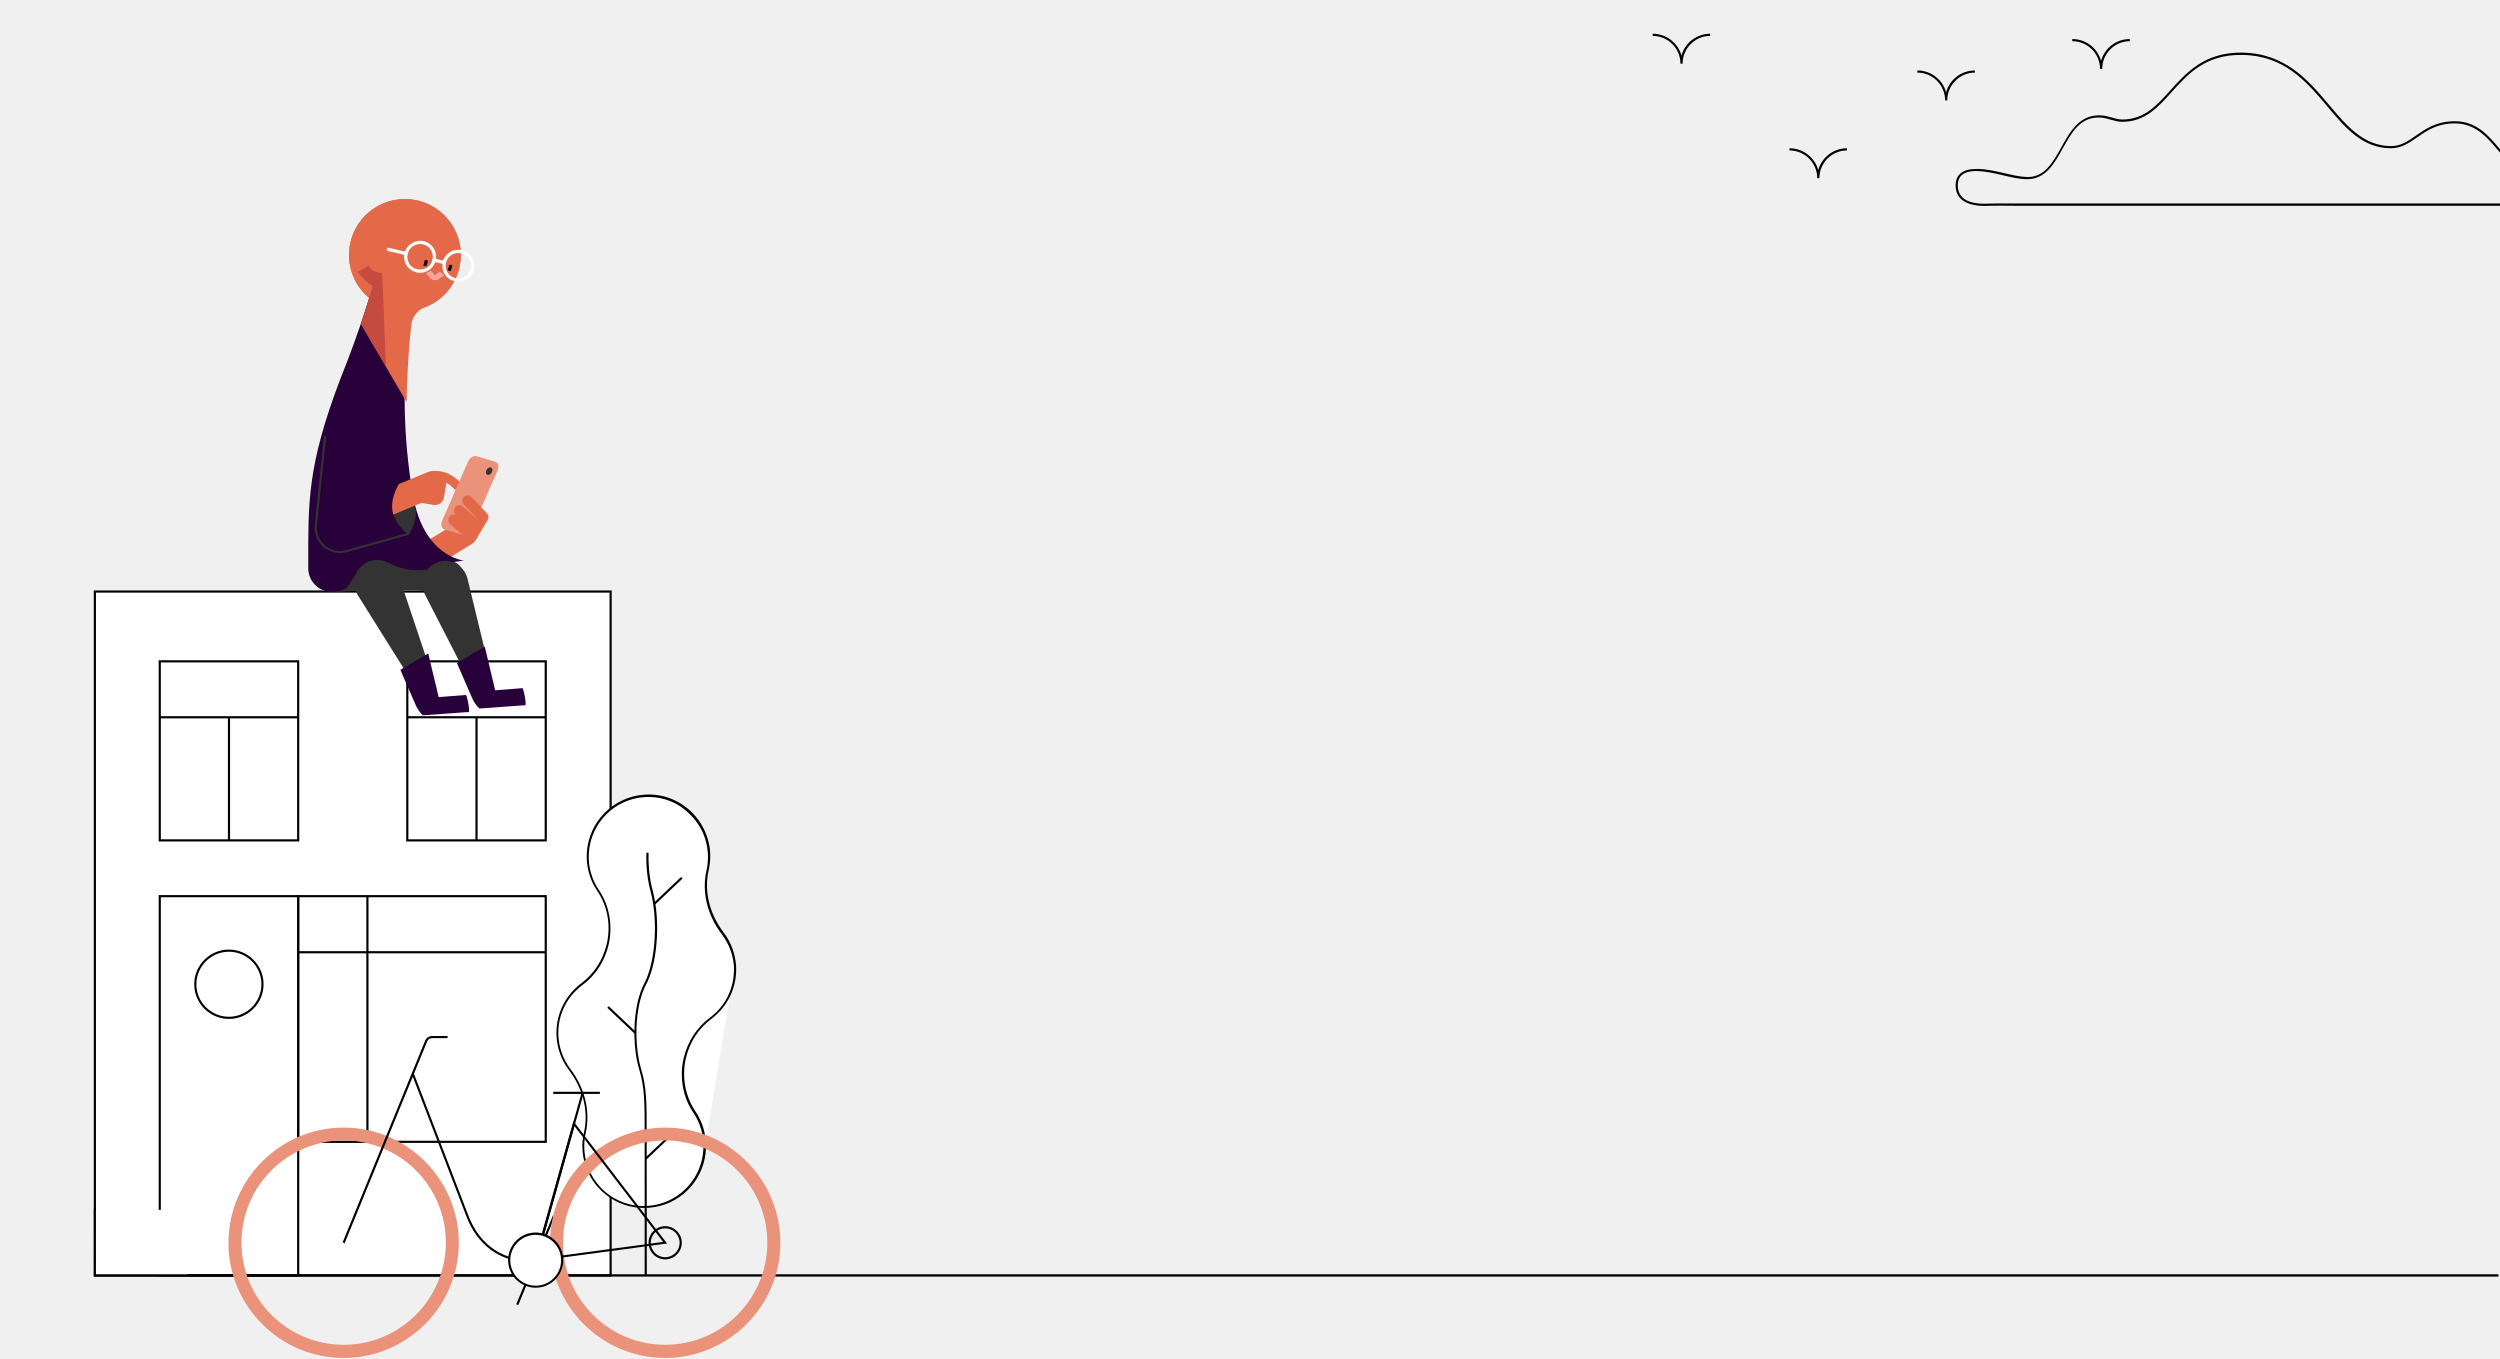
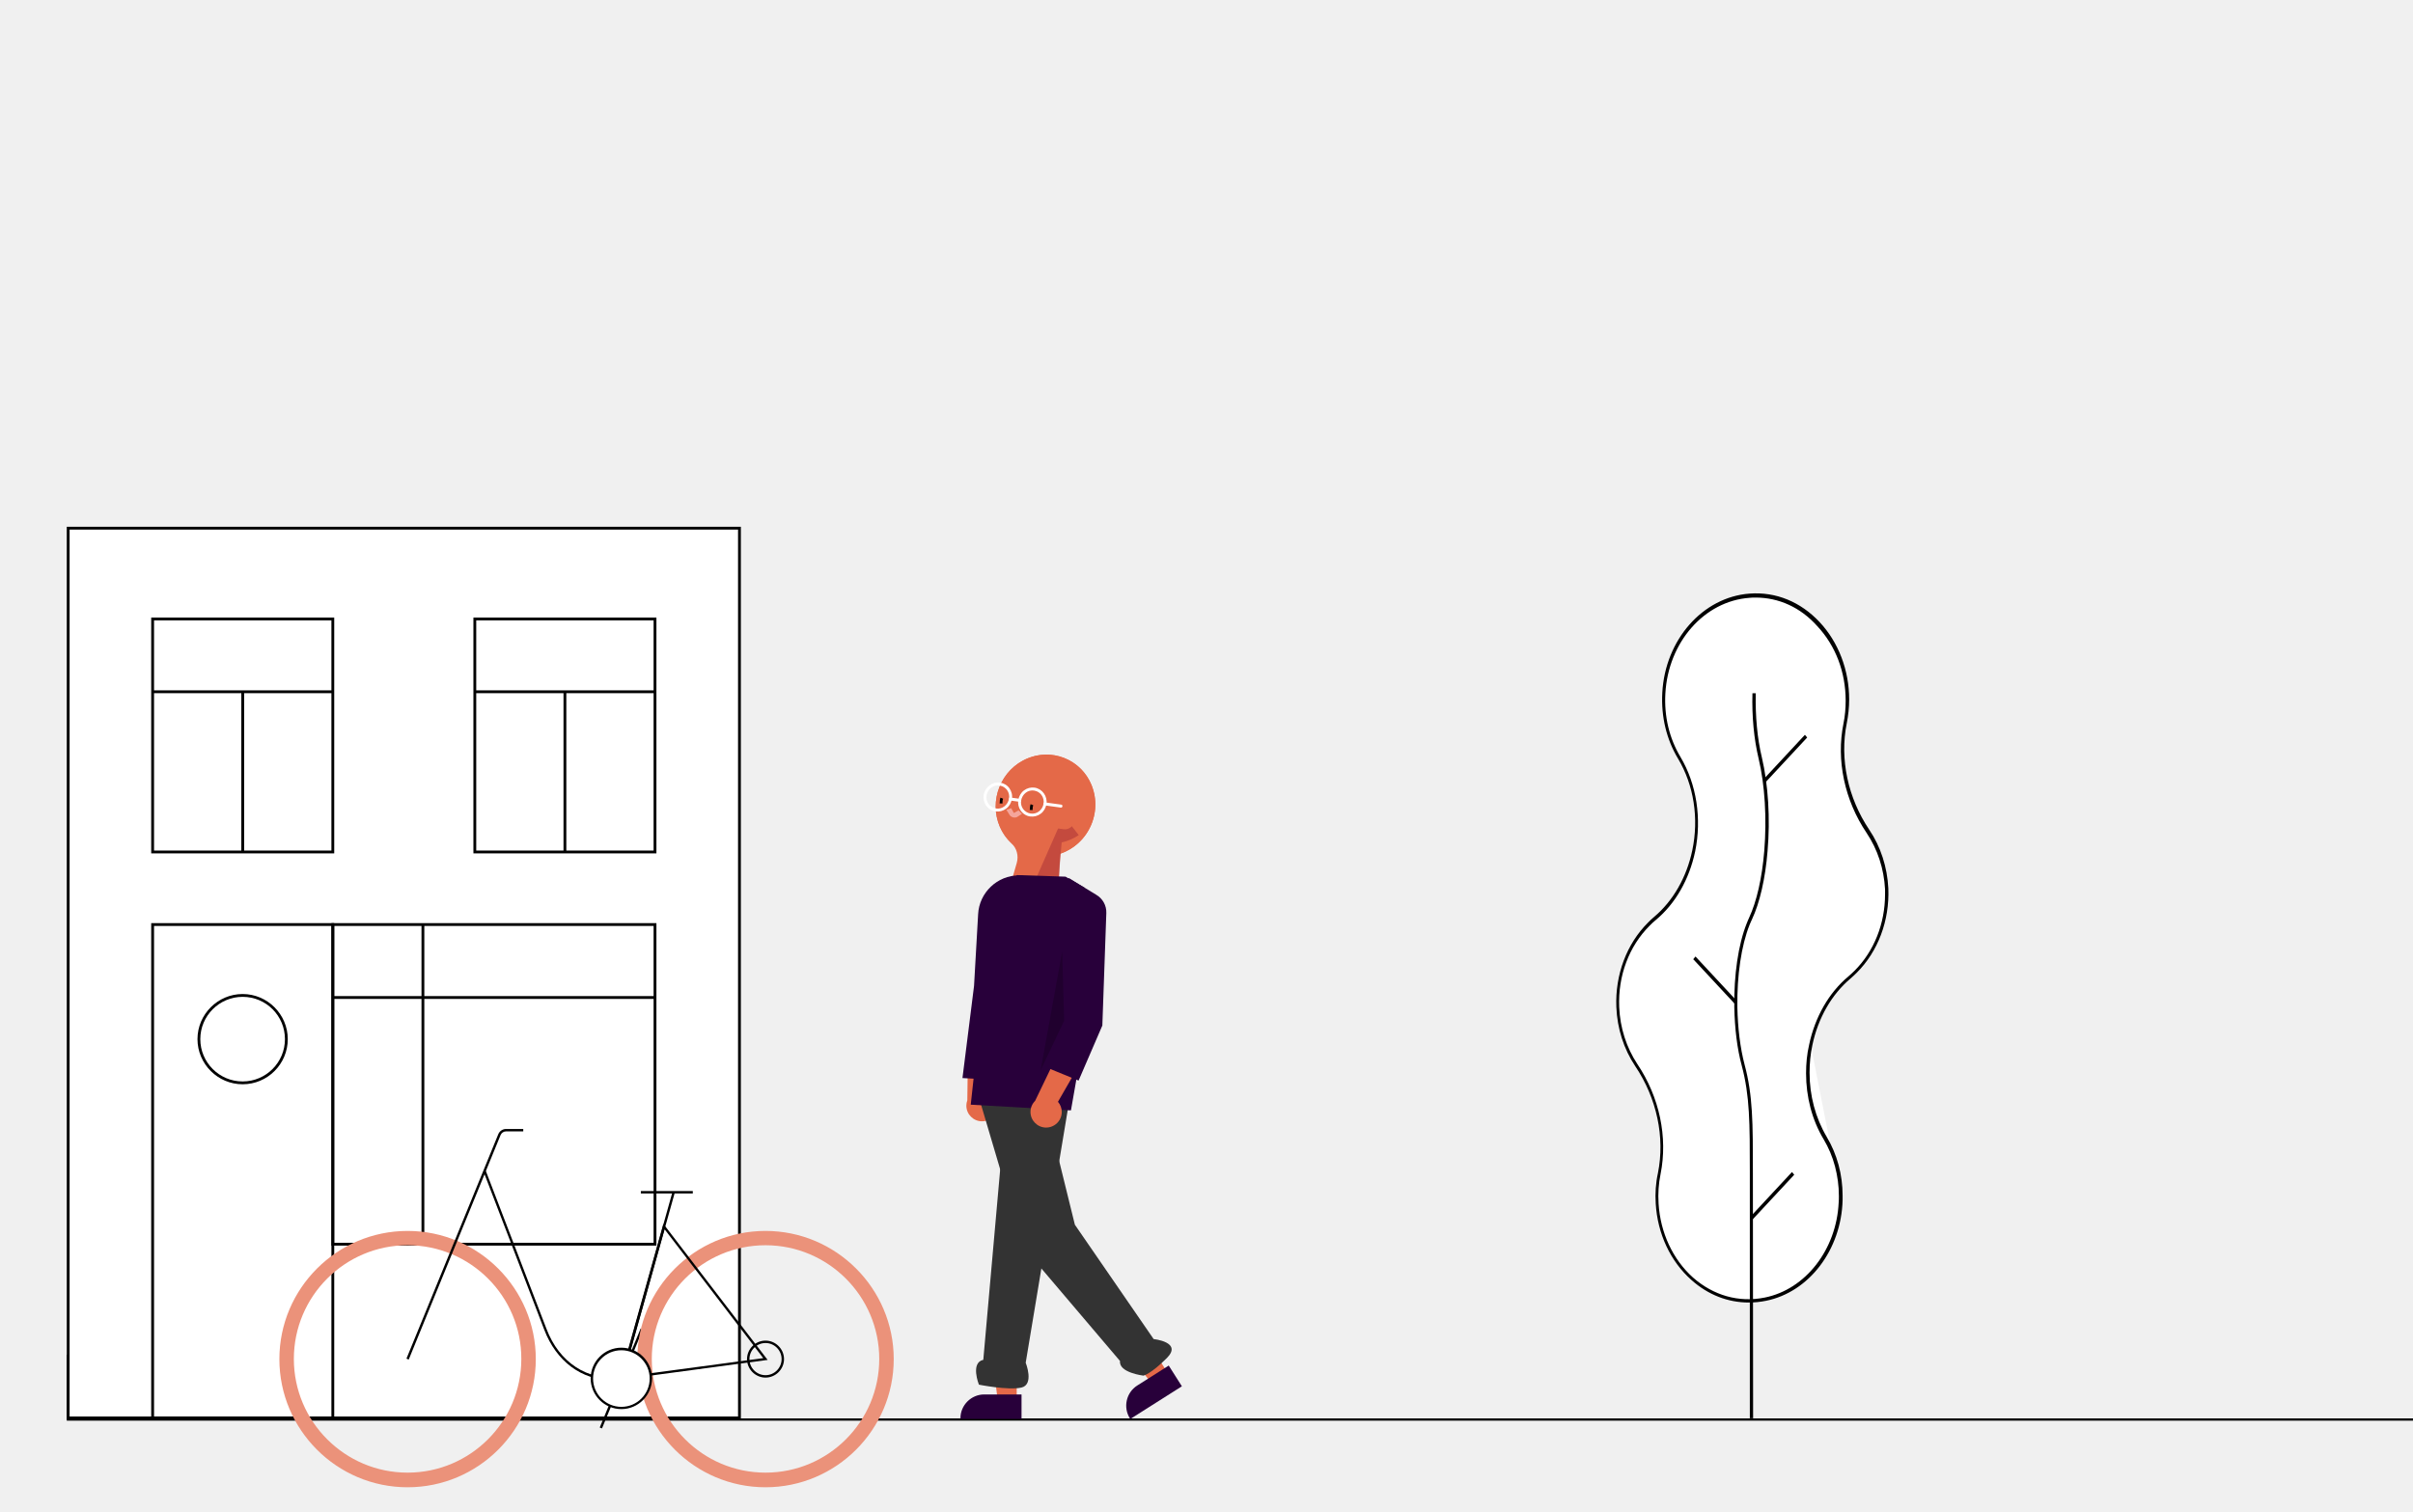
- <svg xmlns="http://www.w3.org/2000/svg" width="100%" height="100%" viewBox="0 0 1730 940" version="1.1" xml:space="preserve" style="fill-rule:evenodd;clip-rule:evenodd;stroke-linejoin:round;stroke-miterlimit:2;">
-   <g>
-     <g>
-       <rect x="65.6" y="409.4" width="356.9" height="473.2" style="fill:white;" />
-       <path d="M423.3,883.4L64.9,883.4L64.9,408.6L423.3,408.6L423.3,883.4ZM66.4,881.8L421.8,881.8L421.8,410.1L66.4,410.1L66.4,881.8Z" style="fill:rgb(1,1,1);fill-rule:nonzero;" />
+ <svg xmlns="http://www.w3.org/2000/svg" clip-rule="evenodd" fill-rule="evenodd" stroke-linejoin="round" stroke-miterlimit="2" viewBox="0 0 1500 940">
+   <g transform="matrix(1.16921 0 0 1.16921 -34.37741 -150.1831)">
+     <path d="m65.6 409.4h356.9v473.2h-356.9z" fill="#fff" />
+     <path d="m423.3 883.4h-358.4v-474.8h358.4zm-356.9-1.6h355.4v-471.7h-355.4z" fill="#010101" fill-rule="nonzero" />
+   </g>
+   <g fill="#010101">
+     <path d="m295.106 429.277h112.01v1.754h-112.01z" stroke-width="1.169" />
+     <path d="m378.4 582.3h-97.3v-125.4h97.3zm-95.8-1.5h94.3v-122.4h-94.3z" fill-rule="nonzero" transform="matrix(1.16921 0 0 1.16921 -34.37741 -150.1831)" />
+     <path d="m350.293 430.096h1.754v99.617h-1.754z" stroke-width="1.169" />
+     <path d="m206.948 619.391h200.286v1.754h-200.286z" stroke-width="1.169" />
+     <path d="m378.4 790.9h-172.8v-171.5h172.8zm-171.3-1.5h169.8v-168.5h-169.8z" fill-rule="nonzero" transform="matrix(1.16921 0 0 1.16921 -34.37741 -150.1831)" />
+     <path d="m262.017 574.961h1.754v198.766h-1.754z" stroke-width="1.169" />
+     <path d="m94.82 429.277h112.01v1.754h-112.01z" stroke-width="1.169" />
+     <path d="m207.1 582.3h-97.3v-125.4h97.3zm-95.8-1.5h94.3v-122.4h-94.3z" fill-rule="nonzero" transform="matrix(1.16921 0 0 1.16921 -34.37741 -150.1831)" />
+     <path d="m150.007 430.096h1.754v99.617h-1.754z" stroke-width="1.169" />
+     <path d="m207.1 883.4h-97.3v-264h97.3zm-95.8-1.6h94.3v-260.9h-94.3z" fill-rule="nonzero" transform="matrix(1.16921 0 0 1.16921 -34.37741 -150.1831)" />
+     <path d="m158.4 705.1c-13.2 0-24-10.8-24-24s10.8-24 24-24 24 10.8 24 24-10.7 24-24 24zm0-46.5c-12.4 0-22.5 10.1-22.5 22.5s10.1 22.5 22.5 22.5 22.5-10.1 22.5-22.5-10-22.5-22.5-22.5z" fill-rule="nonzero" transform="matrix(1.16921 0 0 1.16921 -34.37741 -150.1831)" />
+     <path d="m1728.9 883.4h-1664l.018-46.96 1.482-.04v45.4h1662.5z" fill-rule="nonzero" transform="matrix(.944988 0 0 .872738 -19.8405 112.423)" />
+   </g>
+   <g fill-rule="nonzero" transform="matrix(1.360246 0 0 1.541345 480.9439 -478.4702)">
+     <path d="m487.7 794.6c-.6 19.6-15.1 36.5-34.4 39.9-25.1 4.5-47.8-13.8-49.5-38.5-.3-4.2.1-8.2.9-12.1 3.5-15.4-1-31.3-10.5-43.8-5-6.5-8.1-14.6-8.5-23.4-.6-13.3 5-25.4 14.2-33.5.9-.8 1.8-1.5 2.8-2.2 9-6.6 15.1-16.4 17.7-27.2 3.1-12.9.8-26.6-6.6-37.6-5-7.4-7.7-16.4-7.1-26.1 1.3-20.9 18.3-37.9 39.2-39.3 24.4-1.6 44.7 17.8 44.7 41.9 0 3.2-.4 6.4-1.1 9.4-3.5 15.3.9 31.1 10.4 43.6 4.9 6.5 8.1 14.4 8.5 23.1.6 13.3-5 25.4-14.2 33.5-.9.8-1.8 1.5-2.8 2.2-9 6.6-15.1 16.4-17.7 27.2-3.1 12.9-.8 26.6 6.6 37.6 5 7.4 7.7 16.4 7.1 26.1.6-9.7-1.9-18.37-7.1-26.1-7.4-11-8.577-22.174-6.6-37.6 2.6-10.8 8.7-20.6 17.7-27.2 1-.7.181.653 1.081-.047 4.293-8.004-21.779 22.489-18.781 27.247" fill="#fff" transform="matrix(1.00193 0 0 1 -.744932 0)" />
+     <path d="m445.6 835.9c-9.5 0-18.6-3.1-26.2-9.1-9.6-7.5-15.5-18.7-16.3-30.8-.3-4.1 0-8.3 1-12.3 3.3-14.5-.5-30.2-10.4-43.2-5.2-6.9-8.2-15.1-8.6-23.8-.6-13 4.7-25.5 14.5-34.1.9-.8 1.8-1.6 2.8-2.3 8.6-6.4 14.8-15.9 17.4-26.8 3.1-12.9.7-26.4-6.5-37-5.3-7.8-7.8-17-7.2-26.6 1.3-21.4 18.5-38.6 39.9-40 12-.8 23.3 3.3 32 11.5 8.6 8.1 13.5 19.4 13.5 31.2 0 3.2-.4 6.5-1.1 9.6-3.3 14.4.5 30.1 10.3 43 5.2 6.8 8.2 15 8.7 23.6.6 13-4.7 25.5-14.5 34.1-.9.8-1.9 1.6-2.8 2.3-8.6 6.4-14.8 15.9-17.4 26.8-.9 3.7-1.3 7.4-1.3 11.2 0 9.2 2.7 18.2 7.8 25.8 4.8 7.1 7.3 15.3 7.3 23.8v1.8c-.6 20-15.3 37.1-35 40.6-2.7.5-5.4.7-7.9.7zm3.1-284.4c-.9 0-1.8 0-2.7.1-20.7 1.3-37.2 17.9-38.5 38.6-.6 9.2 1.8 18.1 6.9 25.6 7.4 11 9.8 24.9 6.7 38.2-2.7 11.2-9 21-18 27.6-.9.7-1.9 1.4-2.7 2.2-9.5 8.3-14.6 20.3-14 32.9.4 8.4 3.3 16.3 8.3 23 10.1 13.3 14 29.5 10.6 44.4-.9 3.9-1.2 7.9-.9 11.9.8 11.7 6.5 22.5 15.7 29.8 9.4 7.3 21 10.2 32.8 8.1 18.7-3.3 32.8-19.4 33.8-38.3.1-.9.1-1.8.1-2.6 0-8.3-2.4-16.2-7-23-5.3-7.8-8-17.1-8-26.6 0-3.8.4-7.7 1.4-11.5 2.7-11.2 9-21 18-27.6.9-.7 1.8-1.4 2.7-2.2 9-7.9 14-19.1 14-30.9v-2c-.5-8.3-3.4-16.1-8.4-22.7-10.1-13.2-14-29.4-10.6-44.2.7-3 1-6.1 1-9.2 0-11.5-4.6-22.2-13-30.1-7.7-7.6-17.6-11.5-28.2-11.5z" fill="#010101" />
+   </g>
+   <path d="m447.6 882.6h-1.5v-99.3c0-19.8 0-30.7-3.7-43-2.1-6.8-3.2-15-3.4-23.6-.2-12.9 1.8-25.2 5.7-33.8.4-.8.7-1.6 1.1-2.3 3.4-6.4 5.9-16 6.9-26.9 1.2-13 .3-26.6-2.6-37.3-2.1-7.8-3.1-16.9-2.8-26.3h1.5c-.2 9.3.7 18.2 2.8 25.9 2.9 10.9 3.9 24.7 2.6 37.8-1 11.1-3.6 20.9-7.1 27.5-.4.7-.7 1.4-1.1 2.2-3.8 8.4-5.8 20.5-5.6 33.2.2 8.5 1.3 16.5 3.3 23.2 3.8 12.5 3.8 23.5 3.8 43.5z" fill="#010101" fill-rule="nonzero" transform="matrix(1.360246 0 0 1.541345 480.9439 -478.4702)" />
+   <path d="m449.2 615.7h26.2v1.5h-26.2z" fill="#010101" transform="matrix(.9867223 -1.060905 .9362579 1.118089 76.45024 272.8761)" />
+   <path d="m443.3 792.1h26.2v1.5h-26.2z" fill="#010101" transform="matrix(.9867223 -1.060905 .9362579 1.118089 -90.92133 341.2527)" />
+   <path d="m429.5 692.8h1.5v26.2h-1.5z" fill="#010101" transform="matrix(.9363934 -1.117934 .9865868 1.061059 -33.12398 341.4977)" />
+   <g transform="translate(15.5708 -14.8786)">
+     <path d="m337.4 871.3h66.6v1.5h-66.6z" fill="#010101" transform="matrix(.3817 -.9243 .9243 .3817 -576.873 881.823)" />
+     <path d="m237.8 939.7c-44 0-79.7-35.8-79.7-79.7s35.8-79.7 79.7-79.7 79.7 35.8 79.7 79.7-35.7 79.7-79.7 79.7zm0-150.5c-39 0-70.7 31.7-70.7 70.7s31.7 70.7 70.7 70.7 70.7-31.7 70.7-70.7c.1-38.9-31.6-70.7-70.7-70.7z" fill="#eb927a" fill-rule="nonzero" />
+     <path d="m460.3 939.7c-44 0-79.7-35.8-79.7-79.7s35.8-79.7 79.7-79.7 79.7 35.8 79.7 79.7-35.8 79.7-79.7 79.7zm0-150.5c-39 0-70.7 31.7-70.7 70.7s31.7 70.7 70.7 70.7 70.7-31.7 70.7-70.7c0-38.9-31.7-70.7-70.7-70.7z" fill="#eb927a" fill-rule="nonzero" />
+     <g fill="#010101">
+       <path d="m364.9 873.1c-18.9 0-34.7-11.7-42.2-31.5l-37.7-98.2 1.4-.5 37.7 98.2c7.9 21 25.5 32.5 45.9 30.2l26.8-95.4 64.8 84.6-90.9 12.2c-1.9.3-3.9.4-5.8.4zm32.6-93.9-25.8 91.9 87.2-11.7z" fill-rule="nonzero" />
+       <path d="m334.9 824.1h98.1v1.5h-98.1z" transform="matrix(.2696 -.963 .963 .2696 -513.802 972.218)" />
+       <path d="m389.1 766.2h22.1v1.5h-22.1z" transform="matrix(.2696 -.963 .963 .2696 -446.269 945.552)" />
    </g>
-     <g>
-       <g>
-         <rect x="281.8" y="495.6" width="95.8" height="1.5" style="fill:rgb(1,1,1);" />
-       </g>
-       <g>
-         <path d="M378.4,582.3L281.1,582.3L281.1,456.9L378.4,456.9L378.4,582.3ZM282.6,580.8L376.9,580.8L376.9,458.4L282.6,458.4L282.6,580.8Z" style="fill:rgb(1,1,1);fill-rule:nonzero;" />
-       </g>
-       <g>
-         <rect x="329" y="496.3" width="1.5" height="85.2" style="fill:rgb(1,1,1);" />
-       </g>
-     </g>
-     <g>
-       <g>
-         <rect x="206.4" y="658.2" width="171.3" height="1.5" style="fill:rgb(1,1,1);" />
-       </g>
-       <g>
-         <path d="M378.4,790.9L205.6,790.9L205.6,619.4L378.4,619.4L378.4,790.9ZM207.1,789.4L376.9,789.4L376.9,620.9L207.1,620.9L207.1,789.4Z" style="fill:rgb(1,1,1);fill-rule:nonzero;" />
-       </g>
-       <g>
-         <rect x="253.5" y="620.2" width="1.5" height="170" style="fill:rgb(1,1,1);" />
-       </g>
-     </g>
-     <g>
-       <g>
-         <rect x="110.5" y="495.6" width="95.8" height="1.5" style="fill:rgb(1,1,1);" />
-       </g>
-       <g>
-         <path d="M207.1,582.3L109.8,582.3L109.8,456.9L207.1,456.9L207.1,582.3ZM111.3,580.8L205.6,580.8L205.6,458.4L111.3,458.4L111.3,580.8Z" style="fill:rgb(1,1,1);fill-rule:nonzero;" />
-       </g>
-       <g>
-         <rect x="157.7" y="496.3" width="1.5" height="85.2" style="fill:rgb(1,1,1);" />
-       </g>
-     </g>
-     <g>
-       <g>
-         <path d="M207.1,883.4L109.8,883.4L109.8,619.4L207.1,619.4L207.1,883.4ZM111.3,881.8L205.6,881.8L205.6,620.9L111.3,620.9L111.3,881.8Z" style="fill:rgb(1,1,1);fill-rule:nonzero;" />
-       </g>
-     </g>
-     <g>
-       <path d="M158.4,705.1C145.2,705.1 134.4,694.3 134.4,681.1C134.4,667.9 145.2,657.1 158.4,657.1C171.6,657.1 182.4,667.9 182.4,681.1C182.4,694.3 171.7,705.1 158.4,705.1ZM158.4,658.6C146,658.6 135.9,668.7 135.9,681.1C135.9,693.5 146,703.6 158.4,703.6C170.8,703.6 180.9,693.5 180.9,681.1C180.9,668.7 170.9,658.6 158.4,658.6Z" style="fill:rgb(1,1,1);fill-rule:nonzero;" />
+     <circle cx="370.7" cy="872" fill="#fff" r="18.3" />
+     <path d="m370.7 891.1c-10.5 0-19.1-8.6-19.1-19.1s8.6-19.1 19.1-19.1 19.1 8.6 19.1 19.1c-.1 10.5-8.6 19.1-19.1 19.1zm0-36.6c-9.7 0-17.6 7.9-17.6 17.6s7.9 17.6 17.6 17.6 17.6-7.9 17.6-17.6-8-17.6-17.6-17.6z" fill="#010101" fill-rule="nonzero" />
+     <path d="m460.3 871.5c-6.3 0-11.5-5.2-11.5-11.5s5.2-11.5 11.5-11.5 11.5 5.2 11.5 11.5-5.2 11.5-11.5 11.5zm0-21.5c-5.5 0-10 4.5-10 10s4.5 10 10 10 10-4.5 10-10-4.5-10-10-10z" fill="#010101" fill-rule="nonzero" />
+     <path d="m238.5 860.3-1.4-.6 57.1-139.6c.8-1.9 2.7-3.2 4.8-3.2h10.7v1.5h-10.7c-1.5 0-2.8.9-3.4 2.3z" fill="#010101" fill-rule="nonzero" />
+   </g>
+   <path d="m398.371 740.621h32.3v1.5h-32.3z" fill="#010101" />
+   <path d="m306.2 147.8c-14.3-13-36.4-13.4-51.1-.8-17.1 14.6-18.2 40.4-2.7 56.4 1 1 2 2 3.1 2.9-1.7 5.6-3.6 11.5-5.8 17.9l31.7 54.1c.2-21.1 1.7-39.4 3.2-53.4.6-5.5 4.2-10.3 9.4-12.2 4.8-1.8 9.3-4.6 13.2-8.4 15.8-15.5 15.7-41.3-1-56.5z" fill="#e46948" fill-rule="nonzero" transform="matrix(-.7414716 -.2926782 -.3008836 .7622579 910.7715 448.3605)" />
+   <g transform="matrix(-.7414716 -.2926782 -.3008836 .7622579 910.7715 448.3605)">
+     <circle cx="280.2" cy="176.4" fill="#e46948" r="38.7" />
+     <g fill-rule="nonzero">
+       <path d="m256.2 183.2-8.6 4.9c2.7 3.9 6.2 7.3 10.3 9.9-2.3 7.8-5 16.5-8.3 26l17.5 30-2.9-71.6z" fill="#a52c35" fill-opacity=".5" />
+       <path d="m281 176.6h-.3l-12.2-2.9c-.6-.1-1-.7-.8-1.4.1-.6.7-1 1.4-.8l12.2 2.9c.6.1 1 .7.8 1.4-.1.5-.6.8-1.1.8z" fill="#fff" />
+       <path d="m307.5 182.8h-.3l-7.1-1.7c-.6-.1-1-.7-.8-1.4.1-.6.7-1 1.4-.8l7.1 1.7c.6.1 1 .7.8 1.4-.2.4-.6.8-1.1.8z" fill="#fff" />
+       <path d="m317.2 195c-.8 0-1.7-.1-2.5-.3-2.9-.7-5.3-2.4-6.9-4.9s-2-5.5-1.4-8.4 2.4-5.3 4.9-6.9 5.5-2 8.4-1.4c5.9 1.4 9.6 7.4 8.3 13.3-.7 2.9-2.4 5.3-4.9 6.9-1.9 1.1-3.9 1.7-5.9 1.7zm-.1-19.9c-1.6 0-3.2.5-4.6 1.3-2 1.2-3.4 3.2-3.9 5.5s-.1 4.7 1.1 6.7 3.2 3.4 5.5 3.9 4.7.1 6.7-1.1 3.4-3.2 3.9-5.5c1.1-4.7-1.8-9.5-6.6-10.6-.7-.1-1.4-.2-2.1-.2z" fill="#fff" transform="translate(.021368 -.127851)" />
+       <path d="m290.7 188.8c-.8 0-1.7-.1-2.5-.3-2.9-.7-5.3-2.4-6.9-4.9s-2-5.5-1.4-8.4c1.4-5.9 7.4-9.6 13.3-8.3 2.9.7 5.3 2.4 6.9 4.9s2 5.5 1.4 8.4c-.7 2.9-2.4 5.3-4.9 6.9-1.8 1.1-3.9 1.7-5.9 1.7zm0-19.9c-4 0-7.6 2.7-8.6 6.8-.5 2.3-.1 4.7 1.1 6.7s3.2 3.4 5.5 3.9 4.7.1 6.7-1.1 3.4-3.2 3.9-5.5.1-4.7-1.1-6.7-3.2-3.4-5.5-3.9c-.7-.1-1.3-.2-2-.2z" fill="#fff" />
+       <path d="m301.4 195c-.3 0-.5 0-.8-.1-1.1-.3-2.249-1.141-2.649-2.241l-2.154-4.046 3.2-1.947 2.47 4.046 3.037-3.4 2.796 3.188-3.5 3.5c-.7.7-1.5 1-2.4 1z" fill="#f5a59b" transform="matrix(1.08569 0 0 .779672 -26.295 41.8869)" />
+       <path d="m267.6 188.9-7.3-1.7c-4-.9-6.5-5-5.6-9s5-6.5 9-5.6l7.3 1.7z" fill="#e46948" transform="translate(0 1)" />
    </g>
  </g>
-   <g>
-     <g transform="matrix(0.961447,0,0,1,66.6549,0)">
-       <path d="M1728.9,882.6L65.7,882.6L65.7,837.2L-1.6,837.2L-1.6,882.6" style="fill:white;fill-rule:nonzero;" />
+   <g fill-rule="nonzero" transform="matrix(-.960596 0 0 .960596 848.8133 299.2491)">
+     <path d="m311.9 187.6-2.1-.7c.1-.3.2-.6.3-.9.4-1 .6-1.7.6-2.7h2.2c0 1.4-.4 2.4-.8 3.5 0 .2-.1.5-.2.8z" fill="#010101" transform="matrix(.771887 -.304684 .313226 .793526 -62.7481 154.698)" />
+     <path d="m295 184.4-2.1-.7c.1-.3.2-.6.3-.9.4-1 .6-1.7.6-2.7h2.2c0 1.4-.4 2.4-.8 3.5 0 .2-.1.5-.2.8z" fill="#010101" transform="matrix(.771887 -.304684 .313226 .793526 -68.2043 156.33)" />
+     <path d="m397.781 556.121c-1.133-1.667-1.738-3.637-1.738-5.652 0-3.959 2.338-7.565 5.952-9.181l-3.081-35.601 16.326 8.848.423 32.452c.415 1.122.627 2.309.627 3.506 0 5.546-4.564 10.11-10.11 10.11-3.369 0-6.524-1.684-8.399-4.482z" fill="#e46948" transform="translate(-158.016 -146.268)" />
+     <path d="m400.875 533.598-.133-.336-18.012-45.503-2.858-86.253.48-.034c.628-.045 1.257-.067 1.886-.067 14.034 0 25.753 11.163 26.435 25.181l2.642 46.374 7.488 59.642z" fill="#28003a" transform="translate(-158.016 -146.268)" />
+     <path d="m127.8 577.505 10.354 6.565 30.247-36.815-15.282-9.688z" fill="#e46948" />
+     <path d="m285.318 718.718 20.391 12.928h.001c7.128 4.52 9.275 14.105 4.756 21.234l-.268.422-33.386-21.166z" fill="#28003a" transform="translate(-158.016 -146.268)" />
+     <path d="m225.692 595.15 12.26-.001 5.832-47.288-18.094.001z" fill="#e46948" />
+     <g transform="translate(-158.016 -146.268)">
+       <path d="m380.581 737.415 24.145-.001c8.44.001 15.386 6.946 15.386 15.386v.5l-39.53.002z" fill="#28003a" />
+       <path d="m349.019 543.284 28.862 173.602s-5.677 14.195 2.839 16.088c8.517 1.892 27.443-1.893 27.443-1.893s5.678-14.195-2.839-16.087l-16.087-181.389z" fill="#333" />
+       <path d="m366.053 546.38-19.996 81.174-50.977 74.02s-18.926 1.893-8.517 12.302c10.409 10.41 15.141 11.356 15.141 11.356s16.087-1.893 15.141-9.463l62.673-73.771 29.118-98.457z" fill="#333" />
+       <path d="m348.603 553.529-4.829-27.558c-7.272-7.6 6.469-26.391 8.001-28.432l-.899-11.686c-.766-.131-1.467-.513-1.993-1.085-4.511-4.6-4.208-22.751-4.193-23.521l-4.978-51.785 12.386-7.226 31.322-1.01 15.296 13.257 14.733 135.352-.526.029z" fill="#28003a" />
+       <path d="m359.443 563.194c-3.037-1.812-4.903-5.098-4.903-8.635 0-2.42.874-4.761 2.46-6.589l-17.825-30.972 18.535 1.128 14.086 29.238c1.916 1.898 2.994 4.485 2.994 7.182 0 5.546-4.563 10.11-10.11 10.11-1.846 0-3.657-.505-5.237-1.462z" fill="#e46948" />
+       <path d="m343.658 534.233-15.377-35.644-2.57-72.811c-.179-4.869 2.373-9.451 6.607-11.862l17.739-10.84 3.827 76.544 11.447 45.747z" fill="#28003a" />
    </g>
-     <path d="M1728.9,883.4L64.9,883.4L64.918,836.44L66.4,836.4L66.4,881.8L1728.9,881.8L1728.9,883.4Z" style="fill:rgb(1,1,1);fill-rule:nonzero;" />
-   </g>
-   <g>
-     <g>
-       <path d="M487.7,794.6C487.1,814.2 472.6,831.1 453.3,834.5C428.2,839 405.5,820.7 403.8,796C403.5,791.8 403.9,787.8 404.7,783.9C408.2,768.5 403.7,752.6 394.2,740.1C389.2,733.6 386.1,725.5 385.7,716.7C385.1,703.4 390.7,691.3 399.9,683.2C400.8,682.4 401.7,681.7 402.7,681C411.7,674.4 417.8,664.6 420.4,653.8C423.5,640.9 421.2,627.2 413.8,616.2C408.8,608.8 406.1,599.8 406.7,590.1C408,569.2 425,552.2 445.9,550.8C470.3,549.2 490.6,568.6 490.6,592.7C490.6,595.9 490.2,599.1 489.5,602.1C486,617.4 490.4,633.2 499.9,645.7C504.8,652.2 508,660.1 508.4,668.8C509,682.1 503.4,694.2 494.2,702.3C493.3,703.1 492.4,703.8 491.4,704.5C482.4,711.1 476.3,720.9 473.7,731.7C470.6,744.6 472.9,758.3 480.3,769.3C485.3,776.7 488,785.7 487.4,795.4C488,785.7 485.3,776.7 480.3,769.3C472.9,758.3 470.7,744.6 473.7,731.7C476.3,720.9 482.4,711.1 491.4,704.5C492.4,703.8 493.3,703 494.2,702.3C503.4,694.2 509,682.1 508.4,668.8" style="fill:white;fill-rule:nonzero;" />
-       <path d="M445.6,835.9C436.1,835.9 427,832.8 419.4,826.8C409.8,819.3 403.9,808.1 403.1,796C402.8,791.9 403.1,787.7 404.1,783.7C407.4,769.2 403.6,753.5 393.7,740.5C388.5,733.6 385.5,725.4 385.1,716.7C384.5,703.7 389.8,691.2 399.6,682.6C400.5,681.8 401.4,681 402.4,680.3C411,673.9 417.2,664.4 419.8,653.5C422.9,640.6 420.5,627.1 413.3,616.5C408,608.7 405.5,599.5 406.1,589.9C407.4,568.5 424.6,551.3 446,549.9C458,549.1 469.3,553.2 478,561.4C486.6,569.5 491.5,580.8 491.5,592.6C491.5,595.8 491.1,599.1 490.4,602.2C487.1,616.6 490.9,632.3 500.7,645.2C505.9,652 508.9,660.2 509.4,668.8C510,681.8 504.7,694.3 494.9,702.9C494,703.7 493,704.5 492.1,705.2C483.5,711.6 477.3,721.1 474.7,732C473.8,735.7 473.4,739.4 473.4,743.2C473.4,752.4 476.1,761.4 481.2,769C486,776.1 488.5,784.3 488.5,792.8L488.5,794.6C487.9,814.6 473.2,831.7 453.5,835.2C450.8,835.7 448.1,835.9 445.6,835.9ZM448.7,551.5C447.8,551.5 446.9,551.5 446,551.6C425.3,552.9 408.8,569.5 407.5,590.2C406.9,599.4 409.3,608.3 414.4,615.8C421.8,626.8 424.2,640.7 421.1,654C418.4,665.2 412.1,675 403.1,681.6C402.2,682.3 401.2,683 400.4,683.8C390.9,692.1 385.8,704.1 386.4,716.7C386.8,725.1 389.7,733 394.7,739.7C404.8,753 408.7,769.2 405.3,784.1C404.4,788 404.1,792 404.4,796C405.2,807.7 410.9,818.5 420.1,825.8C429.5,833.1 441.1,836 452.9,833.9C471.6,830.6 485.7,814.5 486.7,795.6C486.8,794.7 486.8,793.8 486.8,793C486.8,784.7 484.4,776.8 479.8,770C474.5,762.2 471.8,752.9 471.8,743.4C471.8,739.6 472.2,735.7 473.2,731.9C475.9,720.7 482.2,710.9 491.2,704.3C492.1,703.6 493,702.9 493.9,702.1C502.9,694.2 507.9,683 507.9,671.2L507.9,669.2C507.4,660.9 504.5,653.1 499.5,646.5C489.4,633.3 485.5,617.1 488.9,602.3C489.6,599.3 489.9,596.2 489.9,593.1C489.9,581.6 485.3,570.9 476.9,563C469.2,555.4 459.3,551.5 448.7,551.5Z" style="fill:rgb(1,1,1);fill-rule:nonzero;" />
-     </g>
-     <g>
-       <path d="M447.6,882.6L446.1,882.6L446.1,783.3C446.1,763.5 446.1,752.6 442.4,740.3C440.3,733.5 439.2,725.3 439,716.7C438.8,703.8 440.8,691.5 444.7,682.9C445.1,682.1 445.4,681.3 445.8,680.6C449.2,674.2 451.7,664.6 452.7,653.7C453.9,640.7 453,627.1 450.1,616.4C448,608.6 447,599.5 447.3,590.1L448.8,590.1C448.6,599.4 449.5,608.3 451.6,616C454.5,626.9 455.5,640.7 454.2,653.8C453.2,664.9 450.6,674.7 447.1,681.3C446.7,682 446.4,682.7 446,683.5C442.2,691.9 440.2,704 440.4,716.7C440.6,725.2 441.7,733.2 443.7,739.9C447.5,752.4 447.5,763.4 447.5,783.4L447.6,882.6Z" style="fill:rgb(1,1,1);fill-rule:nonzero;" />
-     </g>
-     <g transform="matrix(0.7254,-0.6883,0.6883,0.7254,-297.368,487.463)">
-       <rect x="449.2" y="615.7" width="26.2" height="1.5" style="fill:rgb(1,1,1);" />
-     </g>
-     <g transform="matrix(0.7254,-0.6883,0.6883,0.7254,-420.413,531.825)">
-       <rect x="443.3" y="792.1" width="26.2" height="1.5" style="fill:rgb(1,1,1);" />
-     </g>
-     <g transform="matrix(0.6884,-0.7253,0.7253,0.6884,-377.923,531.984)">
-       <rect x="429.5" y="692.8" width="1.5" height="26.2" style="fill:rgb(1,1,1);" />
-     </g>
-   </g>
-   <g>
-     <g>
-       <g>
-         <g transform="matrix(0.3817,-0.9243,0.9243,0.3817,-576.873,881.823)">
-           <rect x="337.4" y="871.3" width="66.6" height="1.5" style="fill:rgb(1,1,1);" />
-         </g>
-         <g>
-           <g>
-             <path d="M237.8,939.7C193.8,939.7 158.1,903.9 158.1,860C158.1,816.1 193.9,780.3 237.8,780.3C281.7,780.3 317.5,816.1 317.5,860C317.5,903.9 281.8,939.7 237.8,939.7ZM237.8,789.2C198.8,789.2 167.1,820.9 167.1,859.9C167.1,898.9 198.8,930.6 237.8,930.6C276.8,930.6 308.5,898.9 308.5,859.9C308.6,821 276.9,789.2 237.8,789.2Z" style="fill:rgb(235,146,122);fill-rule:nonzero;" />
-           </g>
-           <g>
-             <path d="M460.3,939.7C416.3,939.7 380.6,903.9 380.6,860C380.6,816.1 416.4,780.3 460.3,780.3C504.2,780.3 540,816.1 540,860C540,903.9 504.2,939.7 460.3,939.7ZM460.3,789.2C421.3,789.2 389.6,820.9 389.6,859.9C389.6,898.9 421.3,930.6 460.3,930.6C499.3,930.6 531,898.9 531,859.9C531,821 499.3,789.2 460.3,789.2Z" style="fill:rgb(235,146,122);fill-rule:nonzero;" />
-           </g>
-           <g>
-             <path d="M364.9,873.1C346,873.1 330.2,861.4 322.7,841.6L285,743.4L286.4,742.9L324.1,841.1C332,862.1 349.6,873.6 370,871.3L396.8,775.9L461.6,860.5L370.7,872.7C368.8,873 366.8,873.1 364.9,873.1ZM397.5,779.2L371.7,871.1L458.9,859.4L397.5,779.2Z" style="fill:rgb(1,1,1);fill-rule:nonzero;" />
-           </g>
-           <g transform="matrix(0.2696,-0.963,0.963,0.2696,-513.802,972.218)">
-             <rect x="334.9" y="824.1" width="98.1" height="1.5" style="fill:rgb(1,1,1);" />
-           </g>
-           <g transform="matrix(0.2696,-0.963,0.963,0.2696,-446.269,945.552)">
-             <rect x="389.1" y="766.2" width="22.1" height="1.5" style="fill:rgb(1,1,1);" />
-           </g>
-           <g>
-             <circle cx="370.7" cy="872" r="18.3" style="fill:white;" />
-             <path d="M370.7,891.1C360.2,891.1 351.6,882.5 351.6,872C351.6,861.5 360.2,852.9 370.7,852.9C381.2,852.9 389.8,861.5 389.8,872C389.7,882.5 381.2,891.1 370.7,891.1ZM370.7,854.5C361,854.5 353.1,862.4 353.1,872.1C353.1,881.8 361,889.7 370.7,889.7C380.4,889.7 388.3,881.8 388.3,872.1C388.3,862.4 380.3,854.5 370.7,854.5Z" style="fill:rgb(1,1,1);fill-rule:nonzero;" />
-           </g>
-           <g>
-             <circle cx="267.5" cy="759.3" r="5.4" style="fill:white;" />
-           </g>
-         </g>
-         <g>
-           <path d="M460.3,871.5C454,871.5 448.8,866.3 448.8,860C448.8,853.7 454,848.5 460.3,848.5C466.6,848.5 471.8,853.7 471.8,860C471.8,866.3 466.6,871.5 460.3,871.5ZM460.3,850C454.8,850 450.3,854.5 450.3,860C450.3,865.5 454.8,870 460.3,870C465.8,870 470.3,865.5 470.3,860C470.3,854.5 465.8,850 460.3,850Z" style="fill:rgb(1,1,1);fill-rule:nonzero;" />
-         </g>
-         <g>
-           <path d="M238.5,860.3L237.1,859.7L294.2,720.1C295,718.2 296.9,716.9 299,716.9L309.7,716.9L309.7,718.4L299,718.4C297.5,718.4 296.2,719.3 295.6,720.7L238.5,860.3Z" style="fill:rgb(1,1,1);fill-rule:nonzero;" />
-         </g>
-       </g>
-       <g>
-         <rect x="382.8" y="755.5" width="32.3" height="1.5" style="fill:rgb(1,1,1);" />
-       </g>
-     </g>
-   </g>
-   <g>
-     <g>
-       <g>
-         <path d="M283.6,401.4C280.6,401.4 277.6,399.9 275.9,397.1C273.3,392.9 274.6,387.3 278.8,384.7L317,361.1C321.2,358.5 326.8,359.8 329.4,364C332,368.2 330.7,373.8 326.5,376.4L288.3,400C286.8,401 285.2,401.4 283.6,401.4Z" style="fill:rgb(228,105,72);fill-rule:nonzero;" />
-       </g>
-     </g>
-     <g>
-       <g>
-         <path d="M311.1,387.8C298.7,385.1 286.2,382.6 273.7,380.3C261.1,378.1 248.5,376.3 235.8,374.9L232.8,374.6C231.7,374.5 230.6,374.5 229.5,374.6C220.3,375.3 217.3,383.3 217.5,392.5C217.7,402.6 222.1,410.4 232.1,409.7C244.1,408.9 256.3,408.5 268.8,408.4C281.2,408.4 293.8,408.7 306.4,409.3C307.4,409.3 308.4,409.4 309.4,409.4C314.8,409.7 319.6,405.9 320.6,400.5C321.6,394.8 318,389.4 312.3,388.1C311.9,387.9 311.5,387.8 311.1,387.8Z" style="fill:rgb(51,51,51);fill-rule:nonzero;" />
-       </g>
-     </g>
-     <path d="M235.6,262C263.4,192.8 269.2,150.8 269.2,150.8L288.9,195.8C288.9,195.8 271.2,258.7 285.8,342.9C293.2,385.4 321,387.9 321,387.9L309.1,389.5C296.5,396.4 281.2,396.3 268.6,389.2L263.2,389.7L248.9,393.3L246.8,396.4C241.2,404.6 240.5,409.5 230.6,409.6L229.8,409.6C220.7,409.6 213.3,402.3 213.3,393.2L213.3,392.8C213.3,347.5 212.4,322.9 235.6,262" style="fill:rgb(40,0,58);fill-rule:nonzero;" />
-     <path d="M306.2,147.8C291.9,134.8 269.8,134.4 255.1,147C238,161.6 236.9,187.4 252.4,203.4C253.4,204.4 254.4,205.4 255.5,206.3C253.8,211.9 251.9,217.8 249.7,224.2L281.4,278.3C281.6,257.2 283.1,238.9 284.6,224.9C285.2,219.4 288.8,214.6 294,212.7C298.8,210.9 303.3,208.1 307.2,204.3C323,188.8 322.9,163 306.2,147.8Z" style="fill:rgb(228,105,72);fill-rule:nonzero;" />
-     <g>
-       <circle cx="280.2" cy="176.4" r="38.7" style="fill:rgb(228,105,72);" />
-       <g opacity="0.5">
-         <path d="M256.2,183.2L247.6,188.1C250.3,192 253.8,195.4 257.9,198C255.6,205.8 252.9,214.5 249.6,224L267.1,254L264.2,182.4L256.2,183.2Z" style="fill:rgb(165,44,53);fill-rule:nonzero;" />
-       </g>
-       <g>
-         <g>
-           <path d="M281,176.6L280.7,176.6L268.5,173.7C267.9,173.6 267.5,173 267.7,172.3C267.8,171.7 268.4,171.3 269.1,171.5L281.3,174.4C281.9,174.5 282.3,175.1 282.1,175.8C282,176.3 281.5,176.6 281,176.6Z" style="fill:white;fill-rule:nonzero;" />
-         </g>
-         <g>
-           <path d="M307.5,182.8L307.2,182.8L300.1,181.1C299.5,181 299.1,180.4 299.3,179.7C299.4,179.1 300,178.7 300.7,178.9L307.8,180.6C308.4,180.7 308.8,181.3 308.6,182C308.4,182.4 308,182.8 307.5,182.8Z" style="fill:white;fill-rule:nonzero;" />
-         </g>
-         <g>
-           <path d="M317.2,195C316.4,195 315.5,194.9 314.7,194.7C311.8,194 309.4,192.3 307.8,189.8C306.2,187.3 305.8,184.3 306.4,181.4C307,178.5 308.8,176.1 311.3,174.5C313.8,172.9 316.8,172.5 319.7,173.1C325.6,174.5 329.3,180.5 328,186.4C327.3,189.3 325.6,191.7 323.1,193.3C321.2,194.4 319.2,195 317.2,195ZM317.1,175.1C315.5,175.1 313.9,175.6 312.5,176.4C310.5,177.6 309.1,179.6 308.6,181.9C308.1,184.2 308.5,186.6 309.7,188.6C310.9,190.6 312.9,192 315.2,192.5C317.5,193 319.9,192.6 321.9,191.4C323.9,190.2 325.3,188.2 325.8,185.9C326.9,181.2 324,176.4 319.2,175.3C318.5,175.2 317.8,175.1 317.1,175.1Z" style="fill:white;fill-rule:nonzero;" />
-         </g>
-         <g>
-           <path d="M290.7,188.8C289.9,188.8 289,188.7 288.2,188.5C285.3,187.8 282.9,186.1 281.3,183.6C279.7,181.1 279.3,178.1 279.9,175.2C281.3,169.3 287.3,165.6 293.2,166.9C296.1,167.6 298.5,169.3 300.1,171.8C301.7,174.3 302.1,177.3 301.5,180.2C300.8,183.1 299.1,185.5 296.6,187.1C294.8,188.2 292.7,188.8 290.7,188.8ZM290.7,168.9C286.7,168.9 283.1,171.6 282.1,175.7C281.6,178 282,180.4 283.2,182.4C284.4,184.4 286.4,185.8 288.7,186.3C291,186.8 293.4,186.4 295.4,185.2C297.4,184 298.8,182 299.3,179.7C299.8,177.4 299.4,175 298.2,173C297,171 295,169.6 292.7,169.1C292,169 291.4,168.9 290.7,168.9Z" style="fill:white;fill-rule:nonzero;" />
-         </g>
-         <g transform="matrix(1.08569,0,0,0.779672,-26.295,41.8869)">
-           <path d="M301.4,195C301.1,195 300.9,195 300.6,194.9C299.5,194.6 298.351,193.759 297.951,192.659L295.797,188.613L298.997,186.666L301.467,190.712L304.504,187.312L307.3,190.5L303.8,194C303.1,194.7 302.3,195 301.4,195Z" style="fill:rgb(245,165,155);fill-rule:nonzero;" />
-         </g>
-         <g transform="matrix(1,0,0,1,0,1)">
-           <path d="M267.6,188.9L260.3,187.2C256.3,186.3 253.8,182.2 254.7,178.2C255.6,174.2 259.7,171.7 263.7,172.6L271,174.3L267.6,188.9Z" style="fill:rgb(228,105,72);fill-rule:nonzero;" />
-         </g>
-       </g>
-     </g>
-     <path d="M291,481.1L247.5,411.7C242.9,404.3 245.1,394.6 252.5,389.9C259.9,385.3 269.6,387.5 274.3,394.9C275,396 275.5,397.1 275.9,398.3L301.9,476C303,479.2 301.3,482.6 298.1,483.6C295.3,484.5 292.4,483.4 291,481.1Z" style="fill:rgb(51,51,51);fill-rule:nonzero;" />
-     <g transform="matrix(0.691522,-0.722356,0.722356,0.691522,-202.675,354.273)">
-       <path d="M275.5,475.6L302.3,398.2C305.1,390 314.1,385.6 322.4,388.4C330.7,391.2 335,400.2 332.2,408.5C331.8,409.7 331.2,410.8 330.6,411.9L286.4,480.9C284.6,483.7 280.9,484.5 278.1,482.7C275.5,481.1 274.6,478.2 275.5,475.6Z" style="fill:rgb(51,51,51);fill-rule:nonzero;" />
-     </g>
-     <g transform="matrix(0.729175,-0.684327,0.684327,0.729175,-198.047,326.044)">
-       <path d="M284.1,448.7L305.914,453.652L290.5,480.6L305.337,492.482C304.637,495.082 298.353,504.681 298.153,501.981L273.9,482.3C273.7,479.4 274.2,476.6 275.1,473.9L284.1,448.7Z" style="fill:rgb(40,0,58);fill-rule:nonzero;" />
-     </g>
-     <g transform="matrix(0.729175,-0.684327,0.684327,0.729175,-237.17,330.752)">
-       <path d="M284.1,448.7L305.914,453.652L290.5,480.6L305.337,492.482C304.637,495.082 298.353,504.681 298.153,501.981L273.9,482.3C273.7,479.4 274.2,476.6 275.1,473.9L284.1,448.7Z" style="fill:rgb(40,0,58);fill-rule:nonzero;" />
-     </g>
-     <g>
-       <path d="M311.9,187.6L309.8,186.9C309.9,186.6 310,186.3 310.1,186C310.5,185 310.7,184.3 310.7,183.3L312.9,183.3C312.9,184.7 312.5,185.7 312.1,186.8C312.1,187 312,187.3 311.9,187.6Z" style="fill:rgb(1,1,1);fill-rule:nonzero;" />
-     </g>
-     <g>
-       <path d="M295,184.4L292.9,183.7C293,183.4 293.1,183.1 293.2,182.8C293.6,181.8 293.8,181.1 293.8,180.1L296,180.1C296,181.5 295.6,182.5 295.2,183.6C295.2,183.8 295.1,184.1 295,184.4Z" style="fill:rgb(1,1,1);fill-rule:nonzero;" />
-     </g>
-     <path d="M271.7,354.2C273.6,364 282.9,370.2 282.9,370.2C282.9,370.2 289.3,361 287.4,351.2C285.5,341.4 276.1,335 276.1,335C276.1,335 269.8,344.4 271.7,354.2Z" style="fill:rgb(51,51,51);fill-rule:nonzero;" />
-     <path d="M318.5,333.9C318.2,333.5 311.1,325.2 300,325.9C298.7,325.9 297.5,326.1 296.2,326.6L254.7,343.8C250.1,345.7 247.9,351 249.8,355.6C251.2,359.1 254.6,361.2 258.1,361.2C259.2,361.2 260.4,361 261.5,360.5L291.7,348L300.1,349.4C303.5,349.9 306.6,347.7 307.2,344.3L308.9,334.1C311.9,335.7 313.7,337.8 313.8,337.9C314.4,338.6 315.2,339 316.1,339C316.8,339 317.5,338.8 318,338.3C319.4,337.1 319.5,335.2 318.5,333.9Z" style="fill:rgb(228,105,72);fill-rule:nonzero;" />
-     <g>
-       <g>
-         <path d="M320.4,370.2L307.6,366.4C305.5,365.8 304.7,363 306,360.2L323.8,319.6C325,316.8 327.8,315.1 329.9,315.7L342.7,319.5C344.8,320.1 345.6,322.9 344.3,325.7L326.5,366.3C325.2,369.1 322.5,370.8 320.4,370.2Z" style="fill:rgb(235,146,122);fill-rule:nonzero;" />
-       </g>
-       <g transform="matrix(0.5264,-0.8502,0.8502,0.5264,-116.943,442.206)">
-         <ellipse cx="338.5" cy="326.1" rx="2.8" ry="2" style="fill:rgb(51,51,51);" />
-       </g>
-     </g>
-     <path d="M337.1,355.4L326.4,344C325,342.5 322.6,342.4 321.1,343.8C319.6,345.2 319.5,347.6 320.9,349.1L329.7,358.4L329.6,358.6L320.4,350.5C318.8,349.1 316.5,349.3 315.1,350.8C313.7,352.4 313.9,354.7 315.4,356.1L316.2,356.8C314.6,355.6 312.4,355.8 311.1,357.3C309.7,358.9 309.9,361.2 311.4,362.6L323.9,373.6L324,373.7C324.1,373.8 324.3,373.9 324.5,374C324.5,374 324.6,374 324.6,374.1L324.7,374.1C324.9,374.2 325,374.3 325.2,374.3C325.3,374.3 325.3,374.3 325.4,374.4C325.5,374.4 325.7,374.5 325.8,374.5L326,374.5C326.2,374.5 326.4,374.6 326.6,374.6C326.8,374.6 327.1,374.6 327.3,374.5L327.4,374.5C327.6,374.5 327.8,374.4 328,374.3C328,374.3 328.1,374.3 328.1,374.2C328.3,374.1 328.5,374 328.7,373.9C328.9,373.8 329.1,373.6 329.2,373.4L329.3,373.3C329.4,373.1 329.6,373 329.7,372.8L337.5,359.8C338.4,358.4 338.2,356.6 337.1,355.4Z" style="fill:rgb(228,105,72);fill-rule:nonzero;" />
-     <path d="M282.9,370.2C282.9,370.2 273.6,364 271.7,354.2C269.8,344.4 276.1,334.9 276.1,334.9L259,332.5L243.8,344.7L247,363.7L270.2,373.4L282.9,370.2Z" style="fill:rgb(40,0,58);fill-rule:nonzero;" />
-     <g>
-       <path d="M235.3,382.7C231.3,382.7 227.3,381.3 224.1,378.7C219.6,375 217.2,369.2 217.8,363.4L224.2,301.7L225.7,301.9L219.3,363.6C218.8,368.9 220.9,374.2 225,377.6C229.1,381 234.7,382.2 239.8,380.6L282.5,368.7L282.9,370.1L240.2,382C238.6,382.5 237,382.7 235.3,382.7Z" style="fill:rgb(51,51,51);fill-rule:nonzero;" />
-     </g>
-   </g>
-   <g>
-     <path d="M1373.2,142.5C1360.1,142.4 1353.2,137.4 1353.3,128.1C1353.4,120.6 1358.5,116.7 1368.5,116.9C1374.7,117 1380.8,118.4 1386.8,119.8C1392.5,121.1 1397.9,122.4 1403,122.5L1403.2,122.5C1415,122.5 1420.5,112.5 1426.4,102C1432.8,90.5 1439.4,78.7 1454.7,79.9C1456.9,80.1 1459.1,80.7 1461.2,81.3C1463.6,82 1466.1,82.7 1468.5,82.7L1468.8,82.7C1483.7,82.7 1492.5,73 1501.8,62.6C1512.9,50.3 1525.4,36.4 1550.6,36.4L1551.2,36.4C1581.5,36.7 1597.6,55.8 1611.8,72.7C1624,87.2 1635.6,100.9 1654.3,101.1L1654.5,101.1C1661.5,101.1 1666.3,97.7 1671.9,93.8C1678.5,89.2 1686.1,83.9 1698.7,83.9L1699.1,83.9C1713.7,84 1721.8,93.6 1729.7,102.9C1736.4,110.8 1742.8,118.3 1752.5,118.4C1757.3,118.5 1760.9,116.2 1765,113.6C1770.1,110.4 1775.9,106.8 1785.5,106.8L1785.8,106.8C1807.4,107 1816.6,121.5 1816.6,128.9C1816.6,131.5 1815.3,135.3 1809.5,138.1C1803.4,141 1793.3,142.5 1779.6,142.4L1395.2,142.4C1377.9,142.2 1373.2,142.5 1373.2,142.5ZM1368.2,118.3C1359.1,118.3 1354.9,121.4 1354.8,128.1C1354.7,136.6 1360.9,140.9 1373.1,141C1373.2,141 1377.8,140.7 1395.3,140.8L1779.7,140.8C1793.2,140.9 1803,139.5 1808.9,136.7C1813.1,134.7 1815.2,132.1 1815.2,128.8C1815.3,121.9 1806.5,108.4 1785.9,108.2C1776.6,108.1 1770.9,111.7 1765.9,114.8C1761.7,117.4 1757.8,119.9 1752.5,119.8C1742,119.7 1735.5,112 1728.5,103.8C1720.9,94.8 1712.9,85.5 1699,85.4L1698.6,85.4C1686.5,85.4 1679.5,90.3 1672.7,95C1667.1,98.9 1661.8,102.6 1654.4,102.6L1654.2,102.6C1634.8,102.4 1623,88.5 1610.6,73.7C1595.9,56.3 1580.7,38.2 1551.1,38C1526.2,37.8 1514.3,50.9 1502.8,63.7C1493.3,74.3 1484.2,84.3 1468.6,84.3L1468.3,84.3C1465.7,84.3 1463.1,83.5 1460.6,82.8C1458.5,82.2 1456.4,81.6 1454.3,81.4C1440,80.2 1433.9,91.1 1427.4,102.7C1421.6,113.2 1415.5,124 1402.9,124L1402.7,124C1397.4,124 1391.9,122.7 1386.1,121.3C1380.2,119.9 1374.1,118.5 1368.1,118.4C1368.4,118.3 1368.3,118.3 1368.2,118.3Z" style="fill:rgb(1,1,1);fill-rule:nonzero;" />
-   </g>
-   <g>
-     <g transform="matrix(1,0,0,1,-45.5909,-13.0462)">
-       <path d="M1393.1,82.5L1391.6,82.5C1391.6,71.9 1383,63.3 1372.4,63.3L1372.4,61.8C1381.9,61.8 1389.9,68.2 1392.3,76.9C1394.7,68.2 1402.7,61.8 1412.2,61.8L1412.2,63.3C1401.7,63.3 1393.1,71.9 1393.1,82.5Z" style="fill:rgb(1,1,1);fill-rule:nonzero;" />
-     </g>
-     <g transform="matrix(1,0,0,1,-134.079,40.8044)">
-       <path d="M1393.1,82.5L1391.6,82.5C1391.6,71.9 1383,63.3 1372.4,63.3L1372.4,61.8C1381.9,61.8 1389.9,68.2 1392.3,76.9C1394.7,68.2 1402.7,61.8 1412.2,61.8L1412.2,63.3C1401.7,63.3 1393.1,71.9 1393.1,82.5Z" style="fill:rgb(1,1,1);fill-rule:nonzero;" />
-     </g>
-     <g transform="matrix(1,0,0,1,61.6201,-34.792)">
-       <path d="M1393.1,82.5L1391.6,82.5C1391.6,71.9 1383,63.3 1372.4,63.3L1372.4,61.8C1381.9,61.8 1389.9,68.2 1392.3,76.9C1394.7,68.2 1402.7,61.8 1412.2,61.8L1412.2,63.3C1401.7,63.3 1393.1,71.9 1393.1,82.5Z" style="fill:rgb(1,1,1);fill-rule:nonzero;" />
-     </g>
-     <g transform="matrix(1,0,0,1,-228.737,-38.4484)">
-       <path d="M1393.1,82.5L1391.6,82.5C1391.6,71.9 1383,63.3 1372.4,63.3L1372.4,61.8C1381.9,61.8 1389.9,68.2 1392.3,76.9C1394.7,68.2 1402.7,61.8 1412.2,61.8L1412.2,63.3C1401.7,63.3 1393.1,71.9 1393.1,82.5Z" style="fill:rgb(1,1,1);fill-rule:nonzero;" />
-     </g>
+     <path d="m196.224 305.464-1.228 43.811 15.242 32.126-14.014-77.102" fill-opacity=".2" />
  </g>
</svg>
